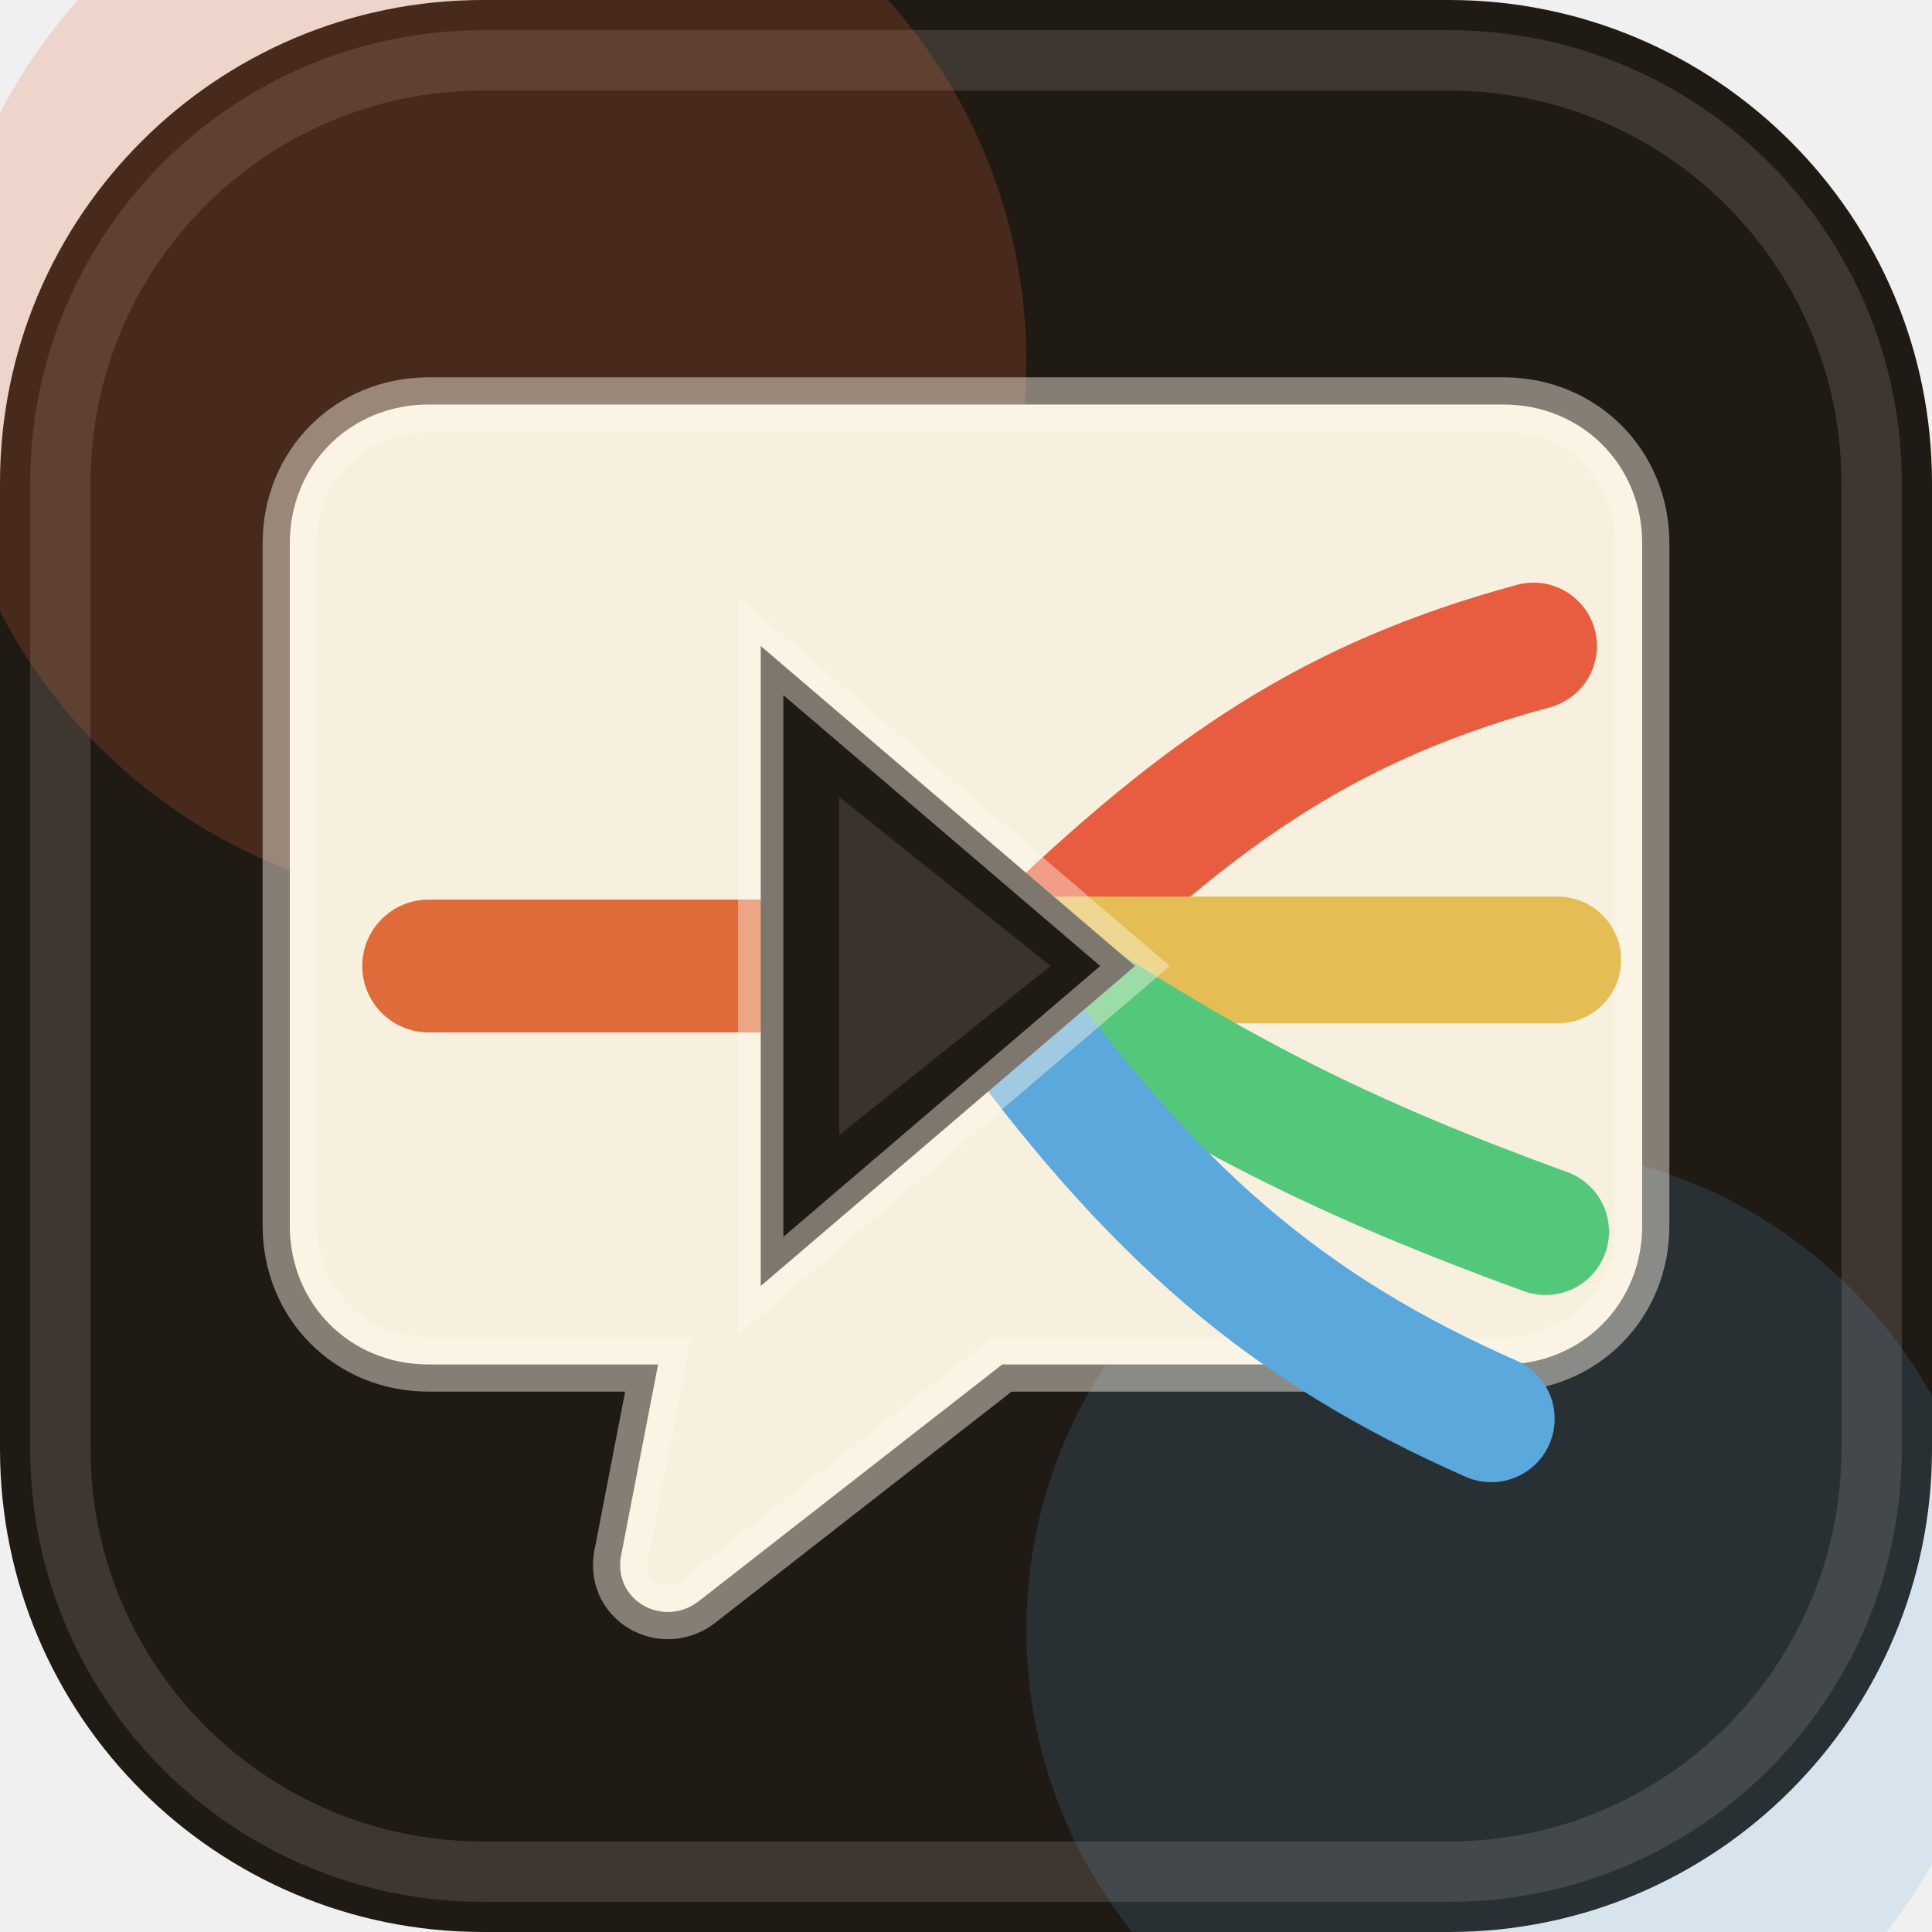
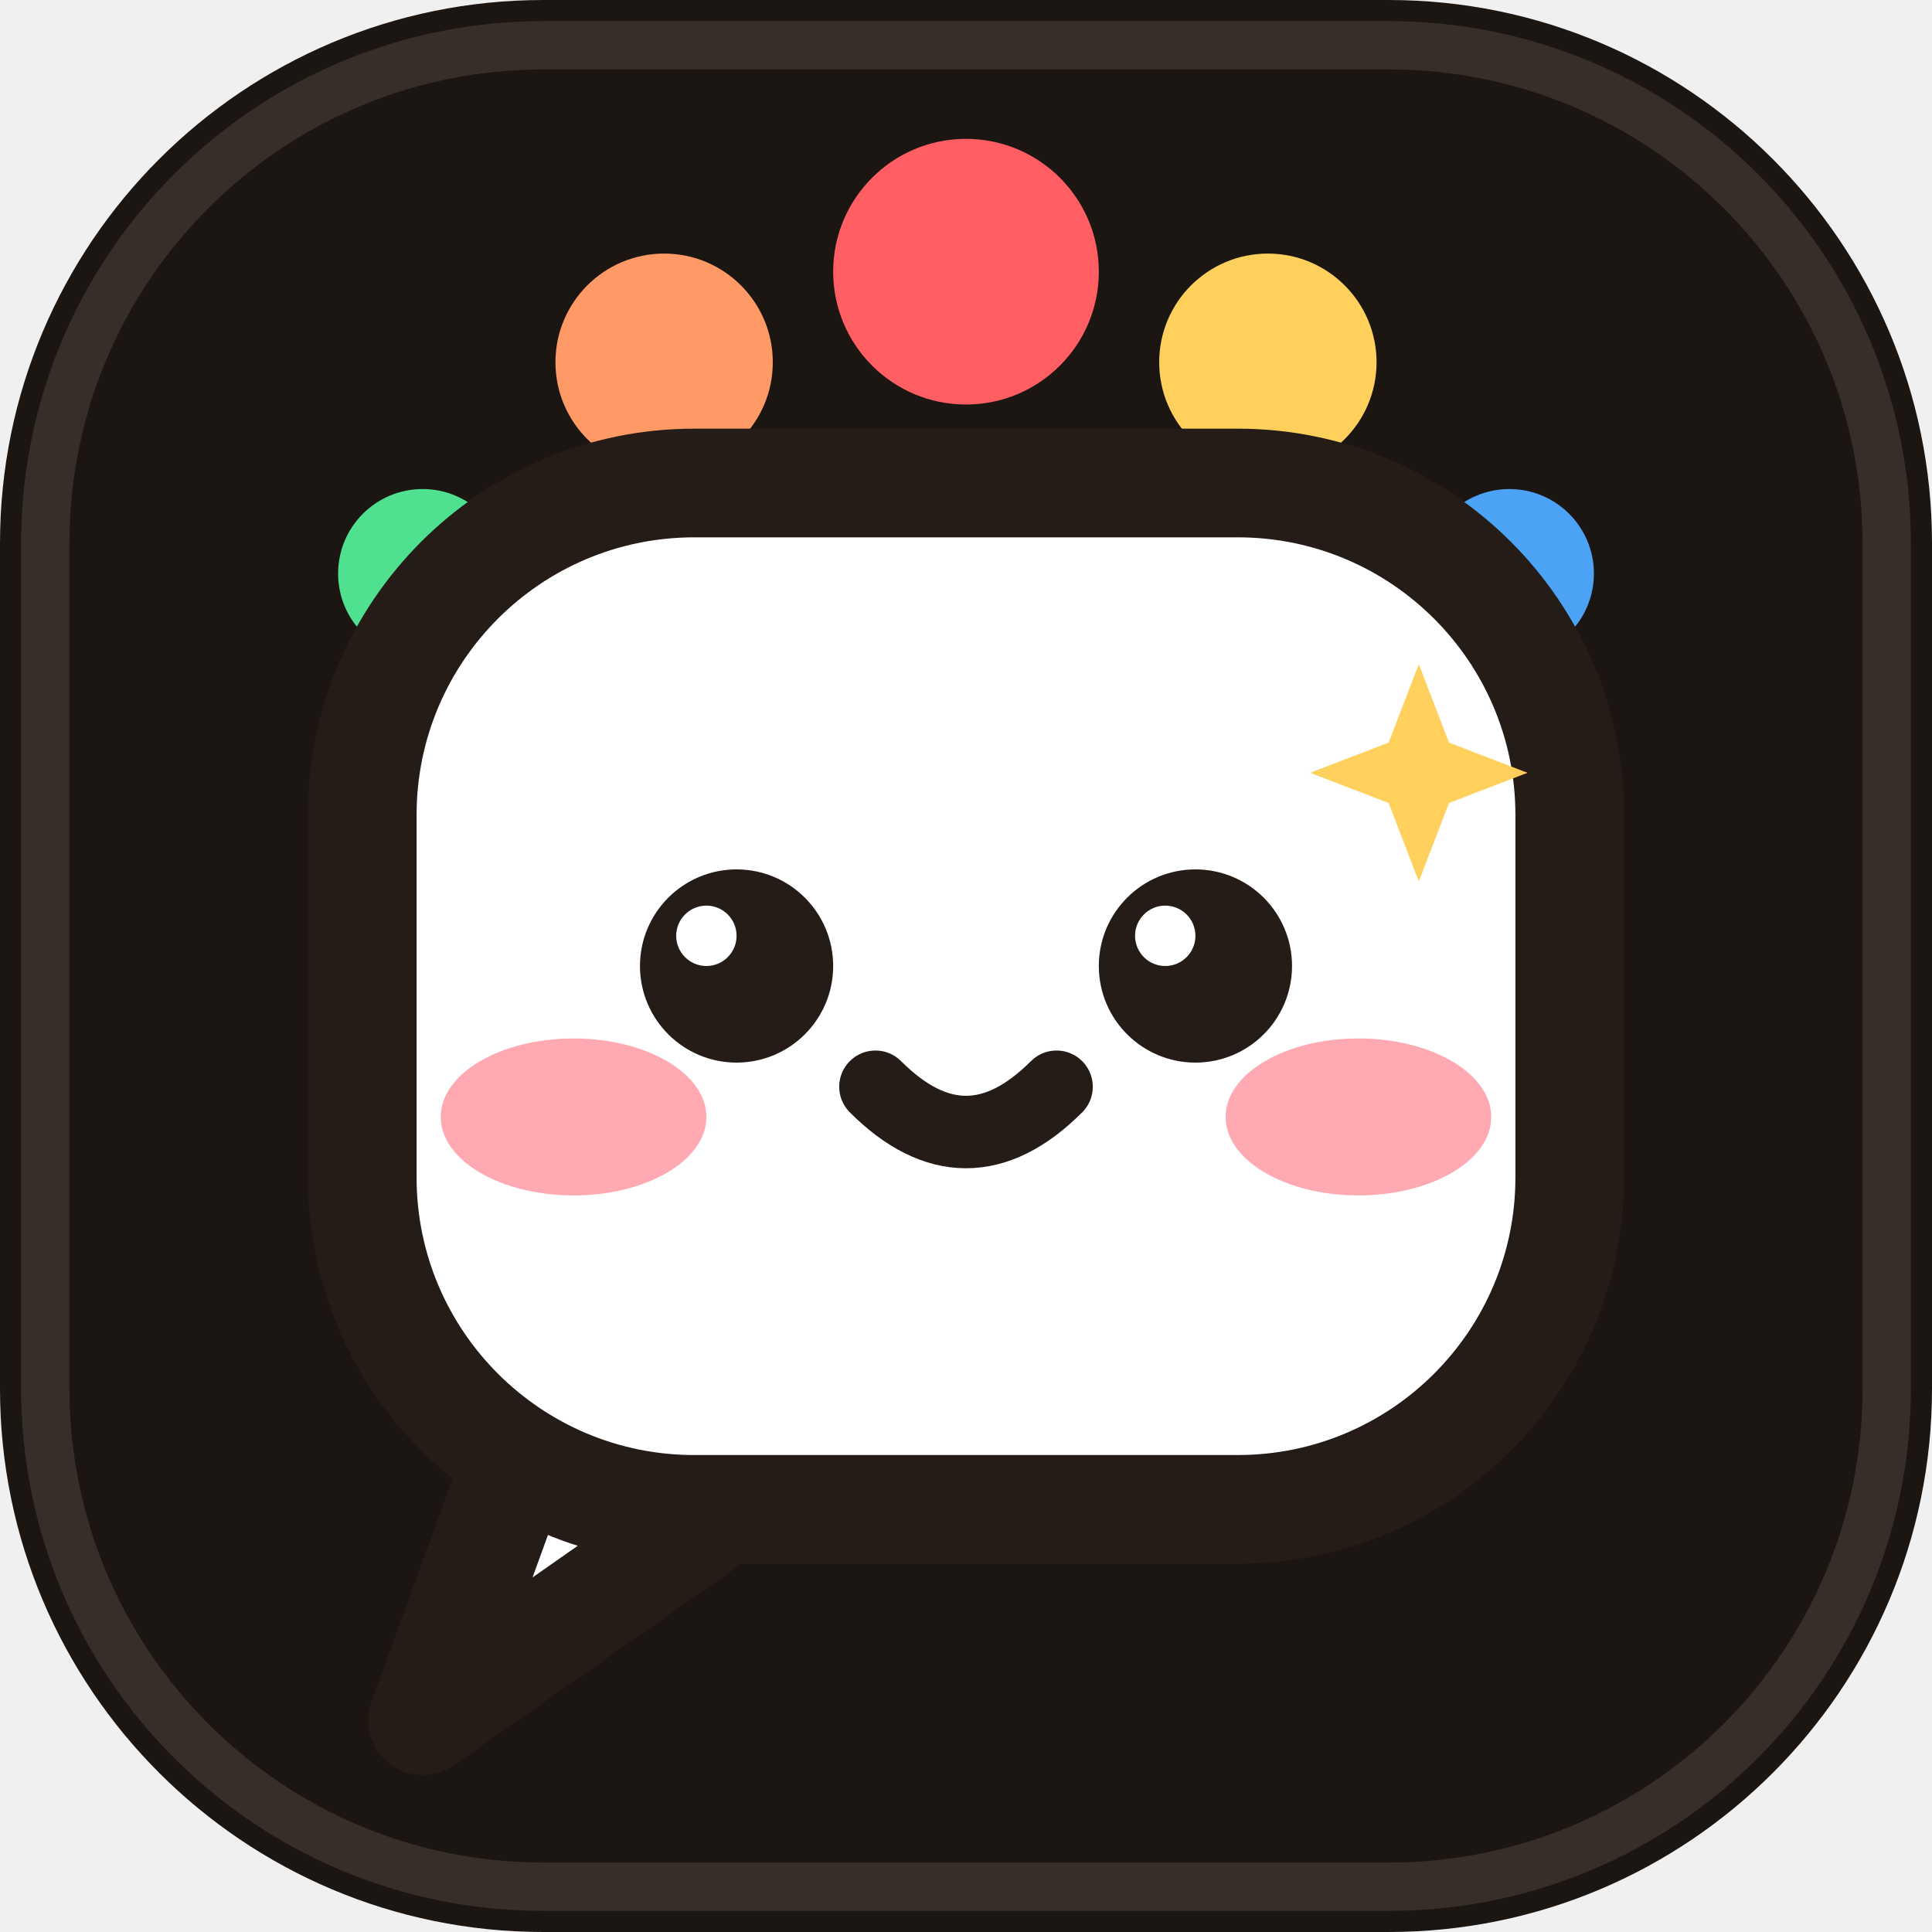
<svg xmlns="http://www.w3.org/2000/svg" viewBox="0 0 32 32" role="img" aria-label="툰스펙트럼">
-   <rect width="32" height="32" rx="8" fill="#201a14" />
-   <rect x="1" y="1" width="30" height="30" rx="7" fill="none" stroke="#f8f0df" opacity="0.14" />
-   <circle cx="8" cy="6" r="9" fill="#e06b3a" opacity="0.2" />
-   <circle cx="25" cy="27" r="8" fill="#5aa8dc" opacity="0.16" />
-   <path d="M7.1 6.7h17.8c1.3 0 2.3 1 2.3 2.3v11.3c0 1.3-1 2.3-2.3 2.3h-8.3l-5 3.9c-.6.5-1.5 0-1.3-.8l.6-3.1H7.1c-1.3 0-2.3-1-2.3-2.3V9c0-1.3 1-2.3 2.3-2.3Z" fill="#f8f0df" />
-   <path d="M7.1 6.7h17.8c1.3 0 2.3 1 2.3 2.3v11.3c0 1.3-1 2.3-2.3 2.3h-8.3l-5 3.9c-.6.5-1.5 0-1.3-.8l.6-3.1H7.1c-1.3 0-2.3-1-2.3-2.3V9c0-1.3 1-2.3 2.3-2.3Z" fill="none" stroke="#fff8ea" stroke-width="0.9" opacity="0.45" />
-   <path d="M7.1 16h6.2" stroke="#e06b3a" stroke-width="2.2" stroke-linecap="round" />
-   <path d="M17.1 15.8C20 13 22.1 11.6 25.4 10.7" stroke="#e85d3f" stroke-width="2.1" stroke-linecap="round" />
-   <path d="M17.3 15.9h8.5" stroke="#e4bd55" stroke-width="2.1" stroke-linecap="round" />
-   <path d="M17.1 16.1C20.1 18.1 22.3 19.2 25.6 20.4" stroke="#54c87a" stroke-width="2.1" stroke-linecap="round" />
-   <path d="M16.5 16.5C19.1 20.1 21.3 22 24.7 23.5" stroke="#5aa8dc" stroke-width="2.1" stroke-linecap="round" />
-   <path d="M12.6 10.7 18.8 16l-6.2 5.3Z" fill="#201a14" />
-   <path d="M12.6 10.7 18.8 16l-6.2 5.3Z" fill="none" stroke="#fff8ea" stroke-width="0.75" opacity="0.42" />
-   <path d="M13.9 13.2 17.4 16l-3.5 2.8Z" fill="#f8f0df" opacity="0.12" />
+   <rect width="32" height="32" rx="9" fill="#1c1613" />
+   <rect x="0.75" y="0.75" width="30.5" height="30.5" rx="8.25" fill="none" stroke="#f6ecc9" stroke-width="0.8" opacity="0.12" />
+   <circle cx="16" cy="4.5" r="2.2" fill="#ff5e62" />
+   <circle cx="11" cy="6" r="1.8" fill="#ff9966" />
+   <circle cx="21" cy="6" r="1.8" fill="#ffd15c" />
+   <circle cx="7" cy="9.5" r="1.4" fill="#4fe090" />
+   <circle cx="25" cy="9.5" r="1.4" fill="#4ca3f5" />
+   <path d="M 12 25 L 7 28.5 L 9 23 Z" fill="#ffffff" stroke="#251c17" stroke-width="1.8" stroke-linejoin="round" />
+   <rect x="6" y="8" width="20" height="17" rx="5.5" ry="5.5" fill="#ffffff" stroke="#251c17" stroke-width="1.8" />
+   <ellipse cx="9.5" cy="18.5" rx="2.2" ry="1.3" fill="#ffaab3" />
+   <ellipse cx="22.5" cy="18.5" rx="2.2" ry="1.3" fill="#ffaab3" />
+   <circle cx="12.2" cy="16" r="1.6" fill="#251c17" />
+   <circle cx="11.7" cy="15.5" r="0.5" fill="#ffffff" />
+   <circle cx="19.8" cy="16" r="1.6" fill="#251c17" />
+   <circle cx="19.3" cy="15.5" r="0.5" fill="#ffffff" />
+   <path d="M 14.5 18 Q 16 19.5 17.5 18" stroke="#251c17" stroke-width="1.2" stroke-linecap="round" fill="none" />
+   <path d="M 23.5 11 L 24 12.3 L 25.3 12.8 L 24 13.3 L 23.5 14.6 L 23 13.3 L 21.7 12.8 L 23 12.3 Z" fill="#ffd15c" />
</svg>
